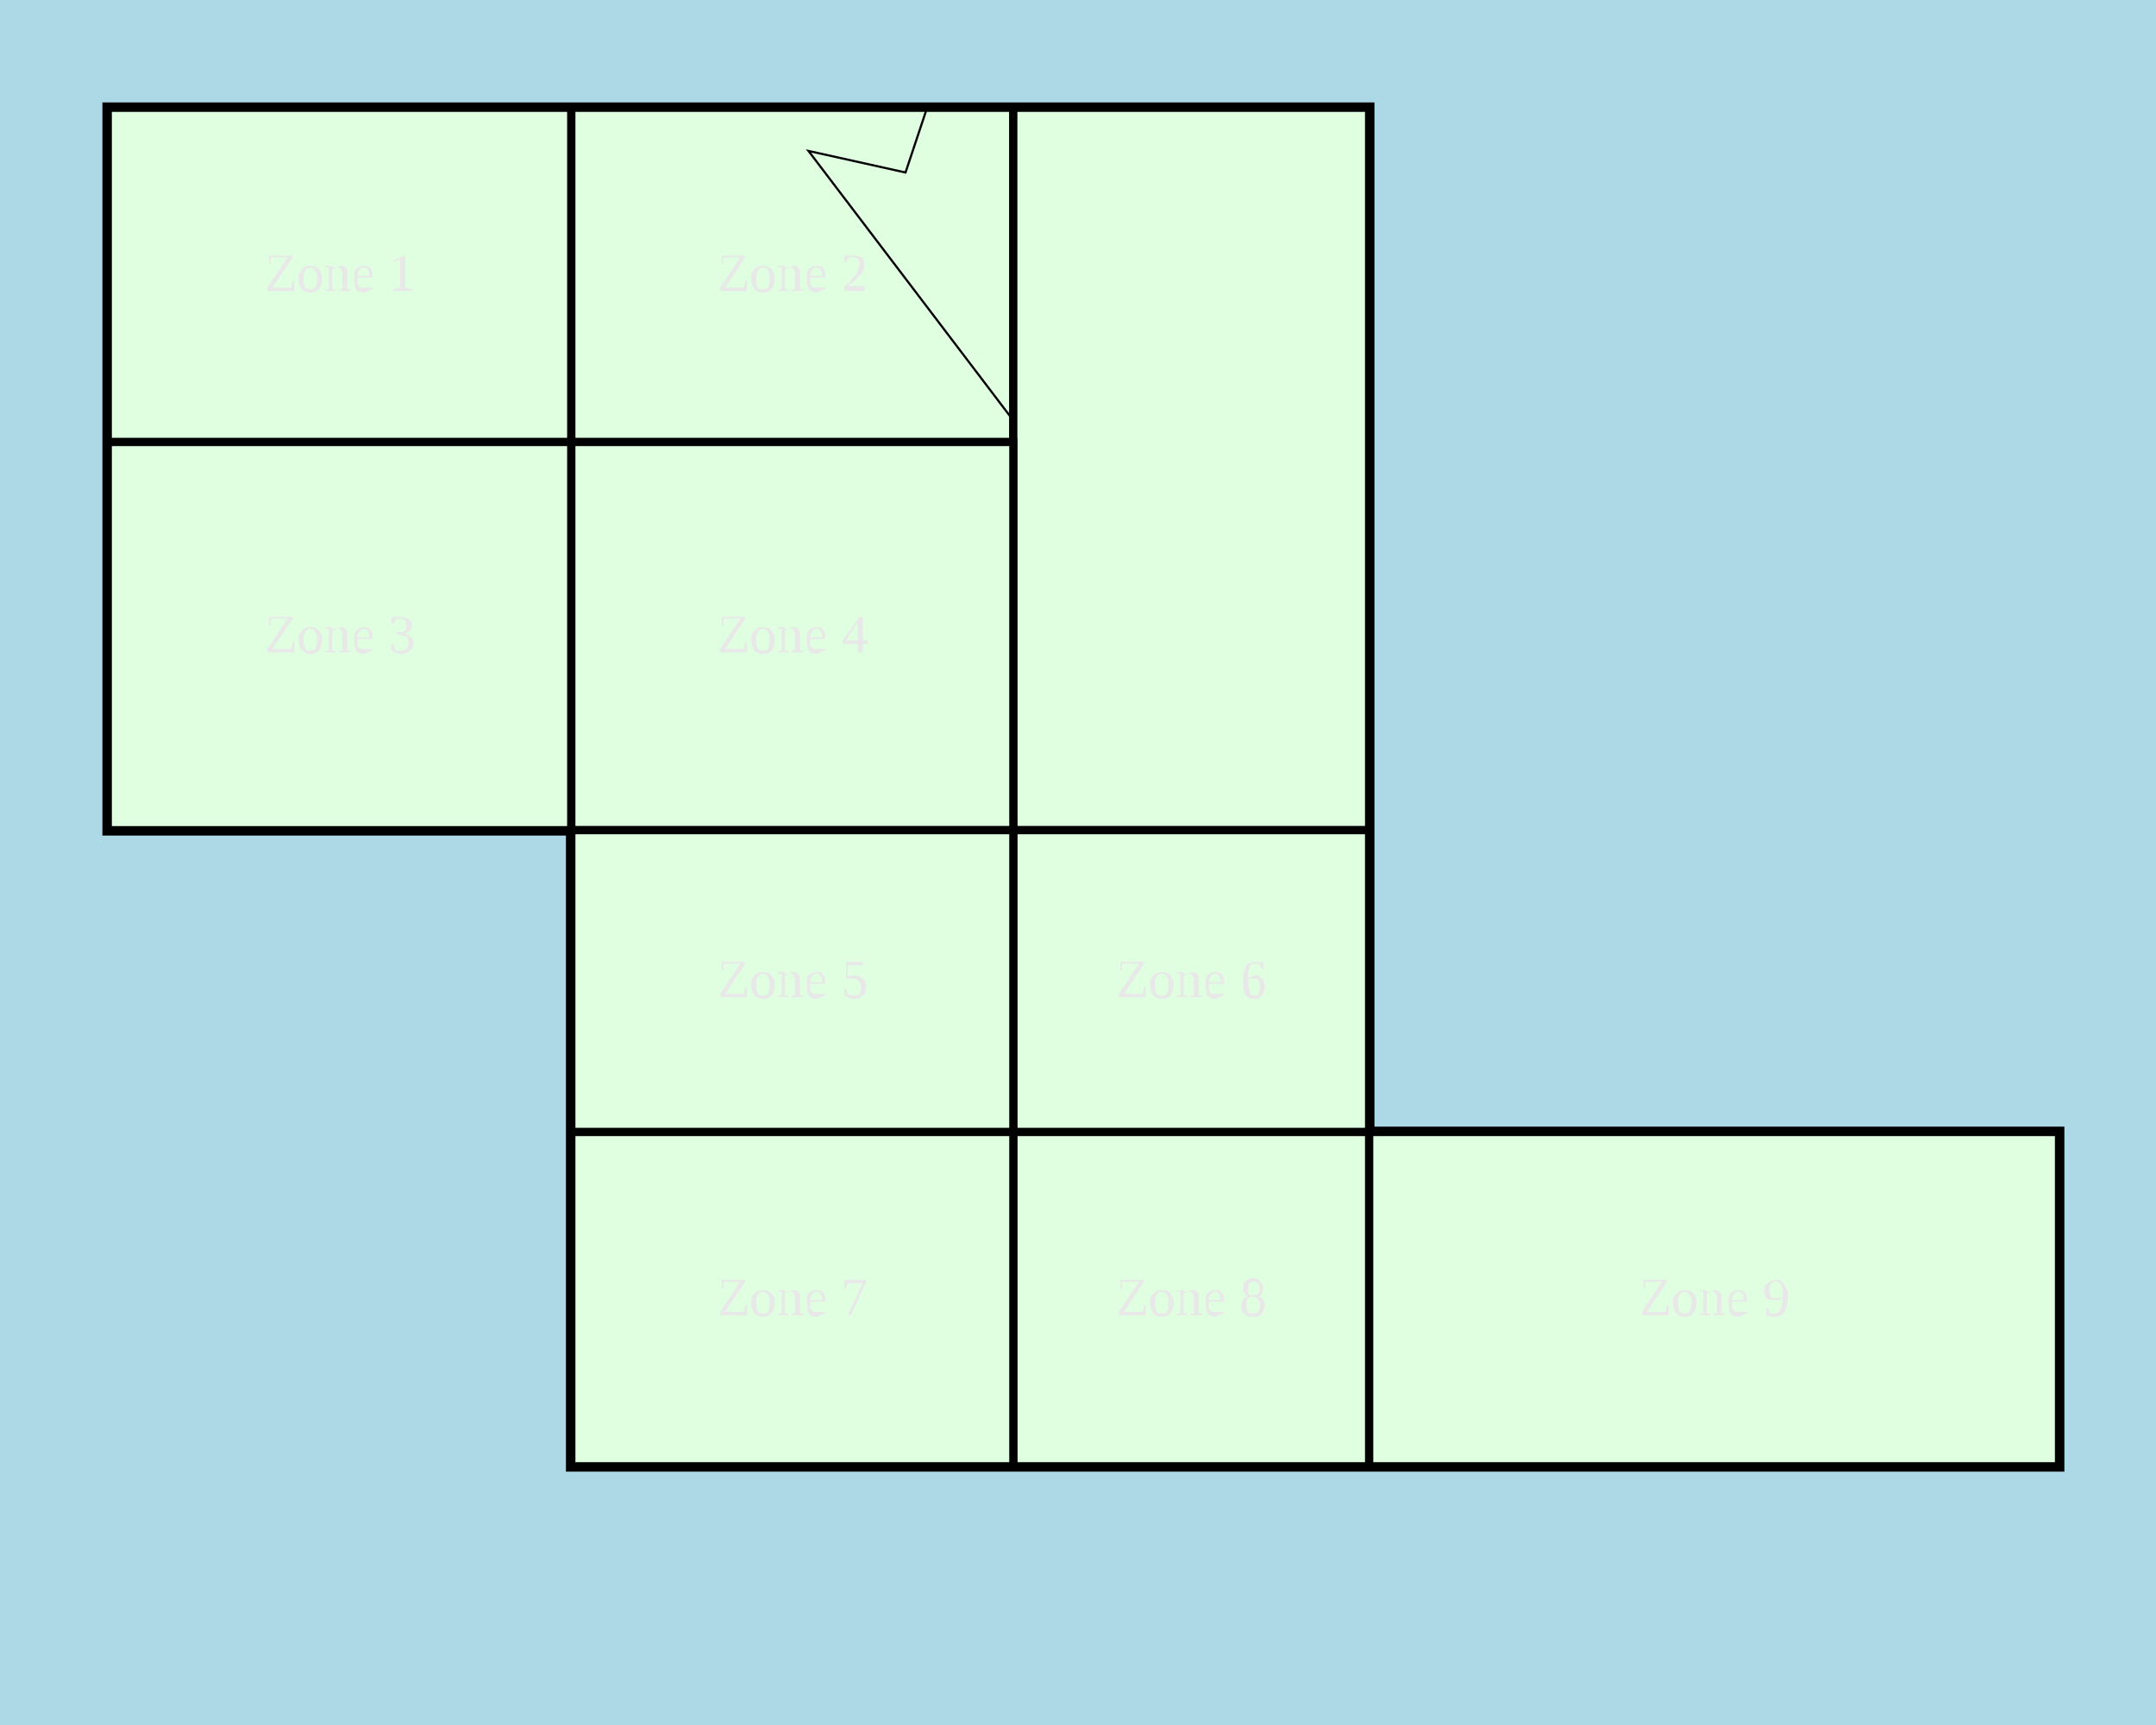
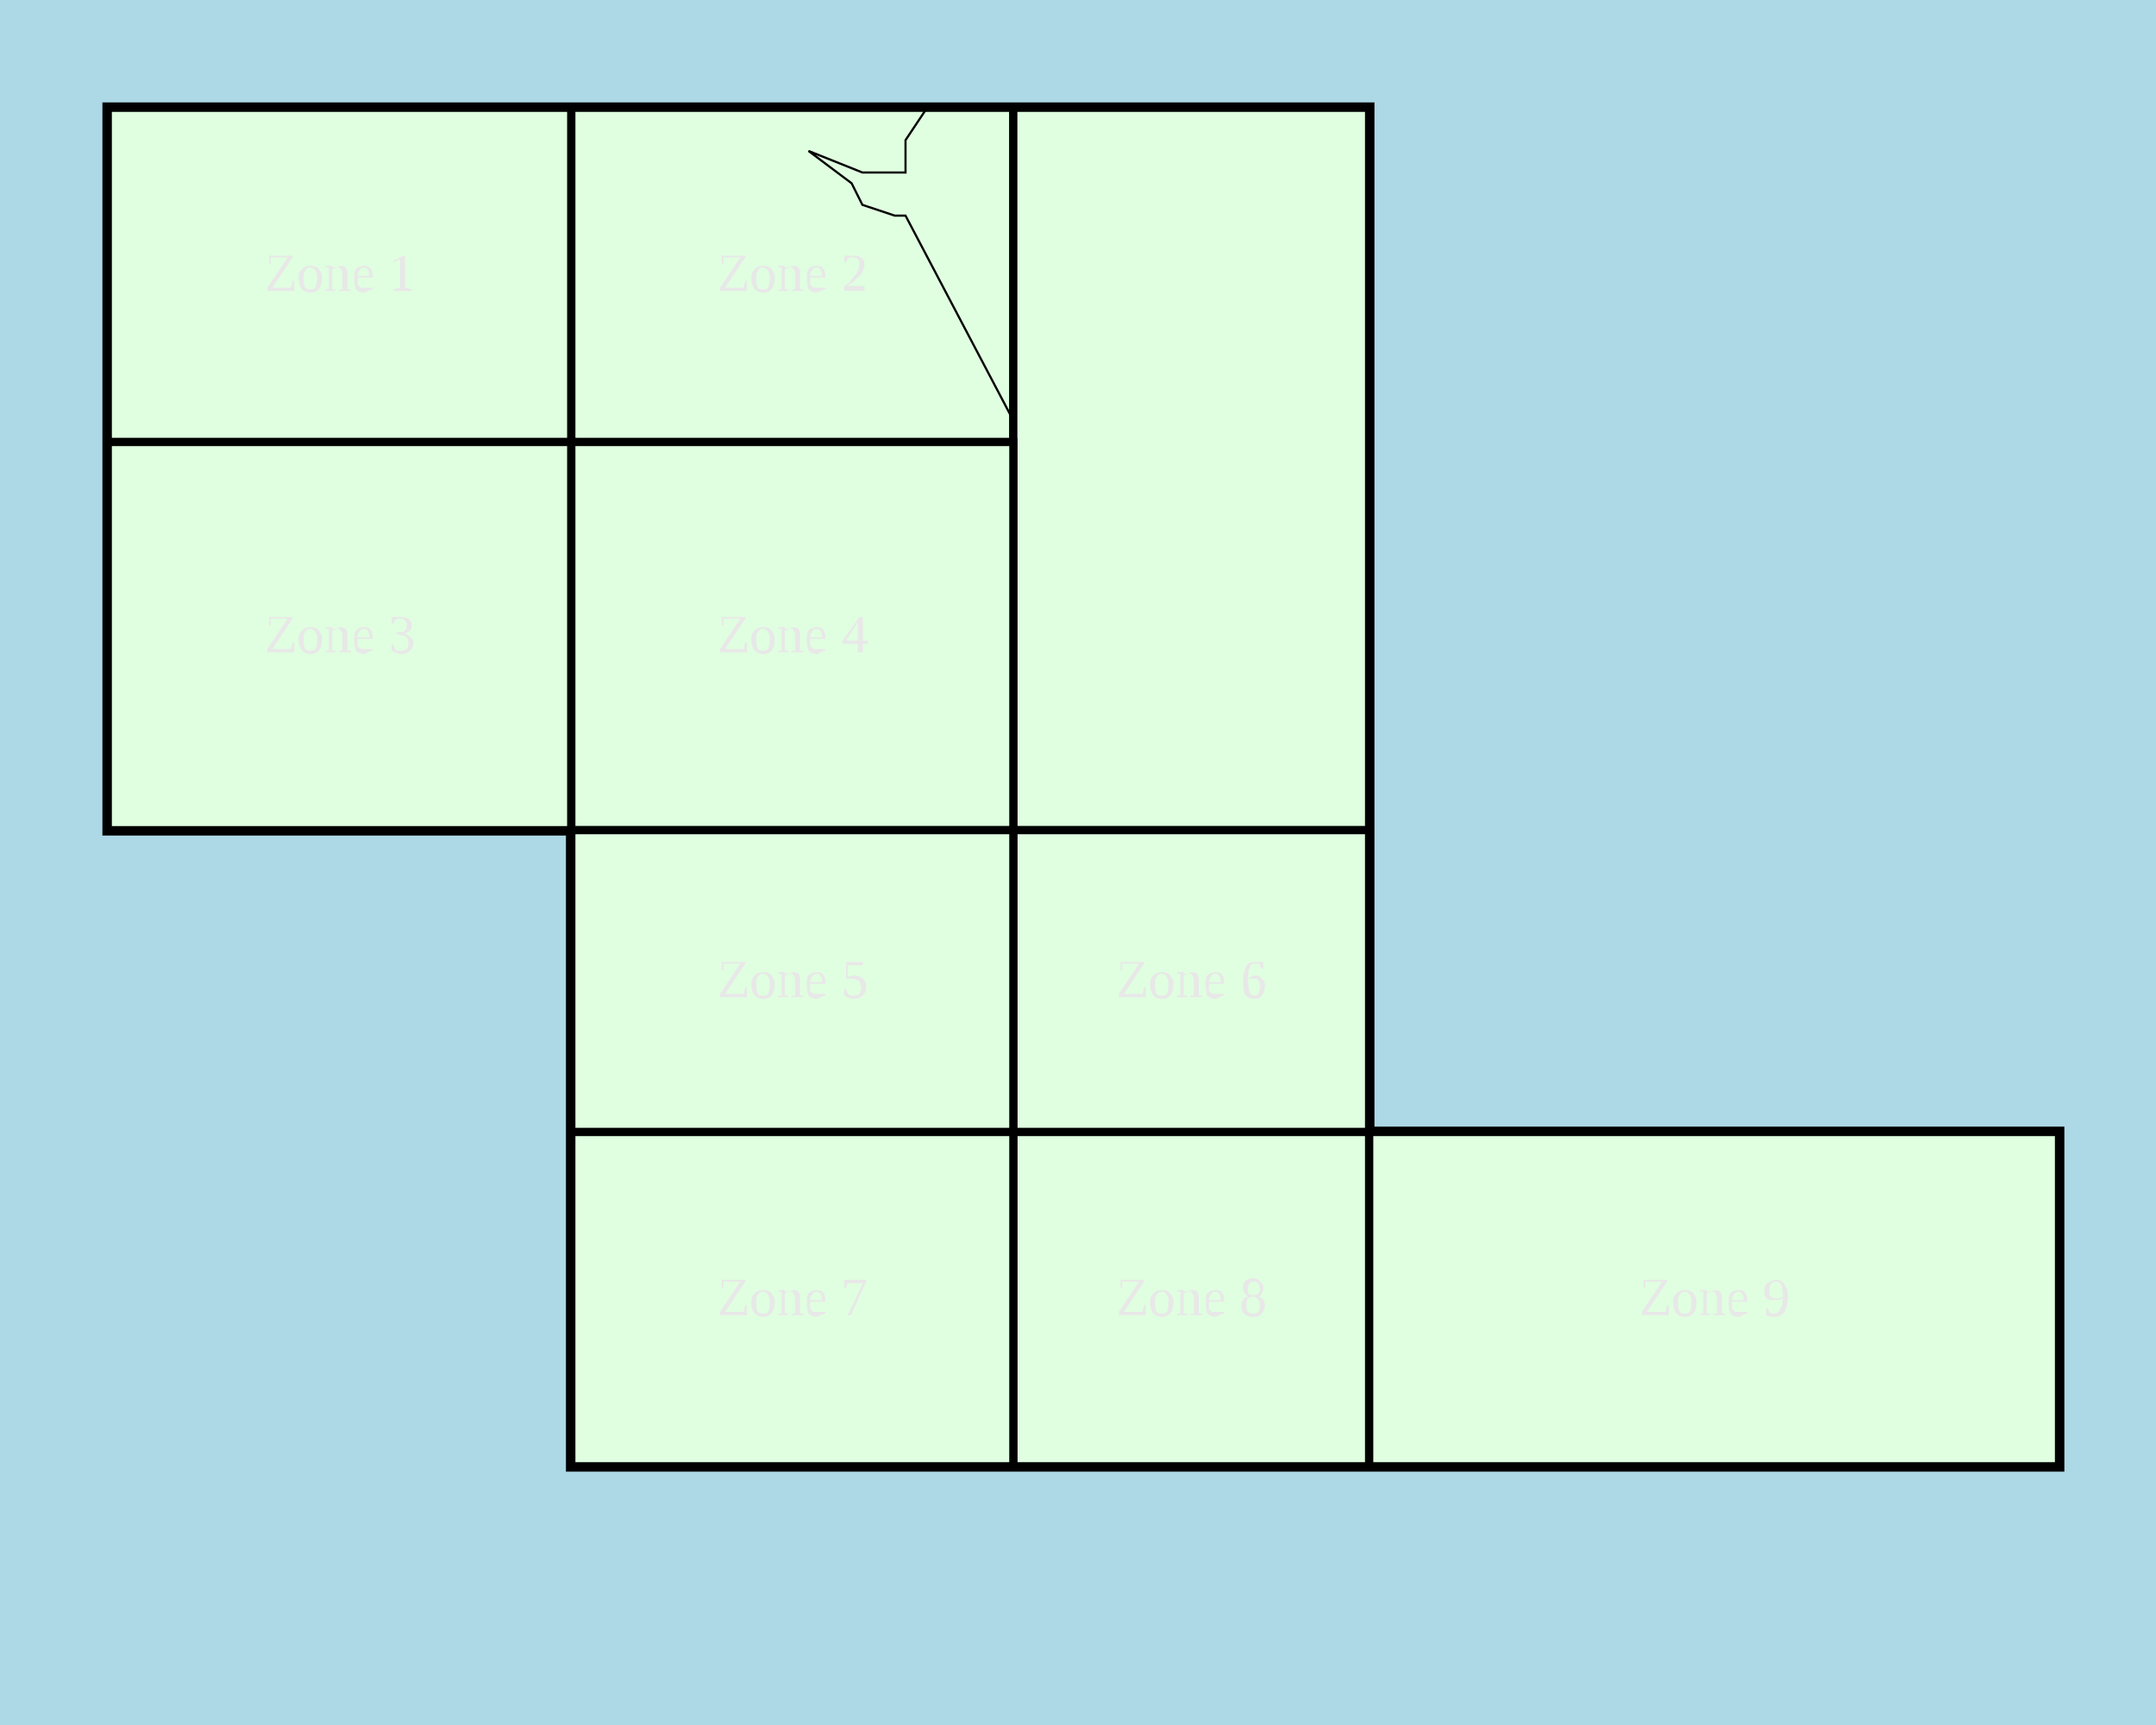
<svg xmlns="http://www.w3.org/2000/svg" width="20.0cm" height="16.0cm" viewBox="0 0 20.0 16.0">
  <rect width="100%" height="100%" fill="lightblue" />
  <g transform="translate(1.0, 1.0)">
    <path d="M 0,0 L 11.7,0 L 11.7,9.5 L 18.1,9.5 L 18.1,12.6 L 4.3,12.6 L 4.3,6.7 L 0,6.7 Z" fill="none" stroke="black" stroke-width="0.1" />
    <rect x="0" y="0" width="4.3" height="3.1" fill="#E0FFE0" stroke="black" stroke-width="0.002cm" />
    <text x="2.15" y="1.55" fill="#E8E8E8" font-size="0.5" text-anchor="middle" dy=".3em">Zone 1</text>
    <rect x="4.3" y="0" width="4.1" height="3.1" fill="#E0FFE0" stroke="black" stroke-width="0.002cm" />
    <text x="6.35" y="1.55" fill="#E8E8E8" font-size="0.5" text-anchor="middle" dy=".3em">Zone 2</text>
    <rect x="8.4" y="0" width="3.3" height="6.7" fill="#E0FFE0" stroke="black" stroke-width="0.002cm" />
    <text x="10.05" y="3.35" fill="#E8E8E8" font-size="0.5" text-anchor="middle" dy=".3em" />
    <rect x="0" y="3.1" width="4.3" height="3.6" fill="#E0FFE0" stroke="black" stroke-width="0.002cm" />
    <text x="2.15" y="4.9" fill="#E8E8E8" font-size="0.5" text-anchor="middle" dy=".3em">Zone 3</text>
    <rect x="4.3" y="3.1" width="4.1" height="3.6" fill="#E0FFE0" stroke="black" stroke-width="0.002cm" />
    <text x="6.35" y="4.9" fill="#E8E8E8" font-size="0.5" text-anchor="middle" dy=".3em">Zone 4</text>
    <rect x="8.4" y="6.7" width="3.3" height="2.8" fill="#E0FFE0" stroke="black" stroke-width="0.002cm" />
    <text x="10.05" y="8.1" fill="#E8E8E8" font-size="0.5" text-anchor="middle" dy=".3em">Zone 6</text>
    <rect x="4.3" y="6.7" width="4.1" height="2.8" fill="#E0FFE0" stroke="black" stroke-width="0.002cm" />
    <text x="6.35" y="8.1" fill="#E8E8E8" font-size="0.5" text-anchor="middle" dy=".3em">Zone 5</text>
    <rect x="11.7" y="9.5" width="6.4" height="3.1" fill="#E0FFE0" stroke="black" stroke-width="0.002cm" />
    <text x="14.9" y="11.05" fill="#E8E8E8" font-size="0.5" text-anchor="middle" dy=".3em">Zone 9</text>
    <rect x="8.4" y="9.5" width="3.3" height="3.1" fill="#E0FFE0" stroke="black" stroke-width="0.002cm" />
    <text x="10.05" y="11.05" fill="#E8E8E8" font-size="0.5" text-anchor="middle" dy=".3em">Zone 8</text>
    <rect x="4.3" y="9.5" width="4.1" height="3.1" fill="#E0FFE0" stroke="black" stroke-width="0.002cm" />
    <text x="6.35" y="11.05" fill="#E8E8E8" font-size="0.5" text-anchor="middle" dy=".3em">Zone 7</text>
-     <path d="M 7.6,0 7.4,0.6 6.5,0.4 8.4,2.9" fill="none" stroke="black" stroke-width="0.02" />
+     <path d="M 7.6,0 7.4,0.3 7.4,0.6 7.0,0.6 6.5,0.4 6.9,0.7 7.0,0.9 7.3,1.0 7.4,1.0 8.4,2.9" fill="none" stroke="black" stroke-width="0.02" />
  </g>
</svg>
